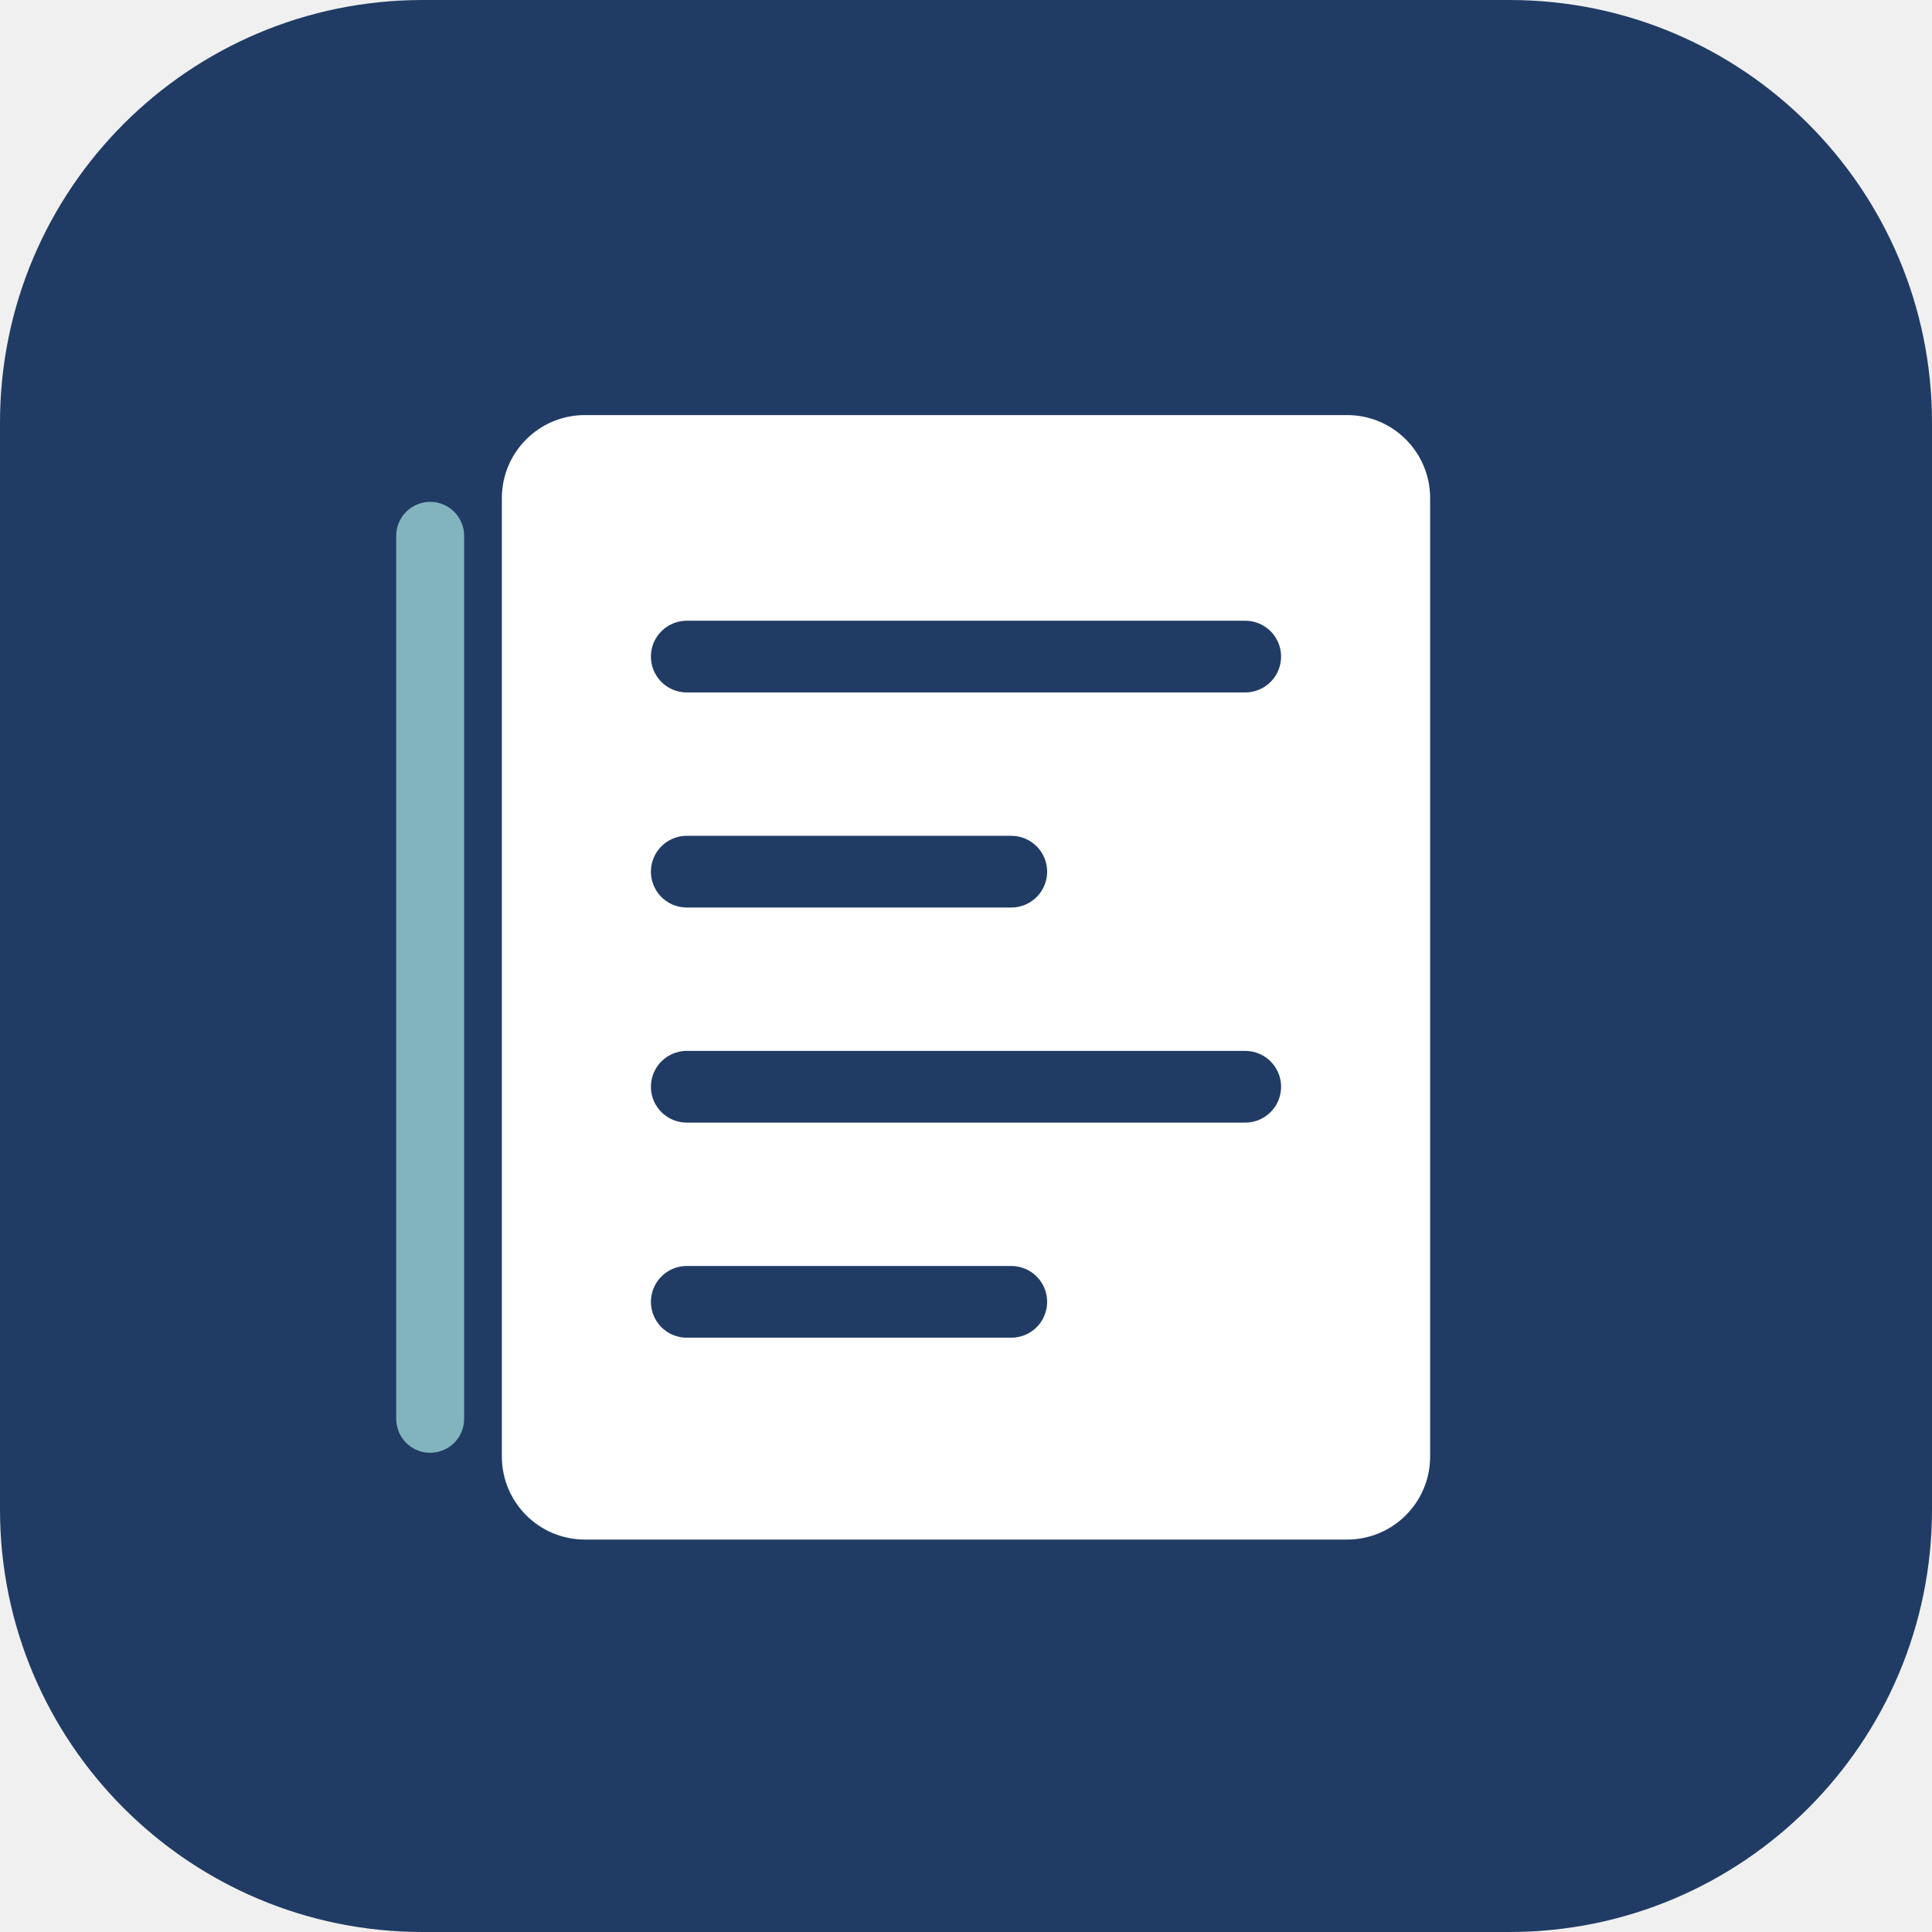
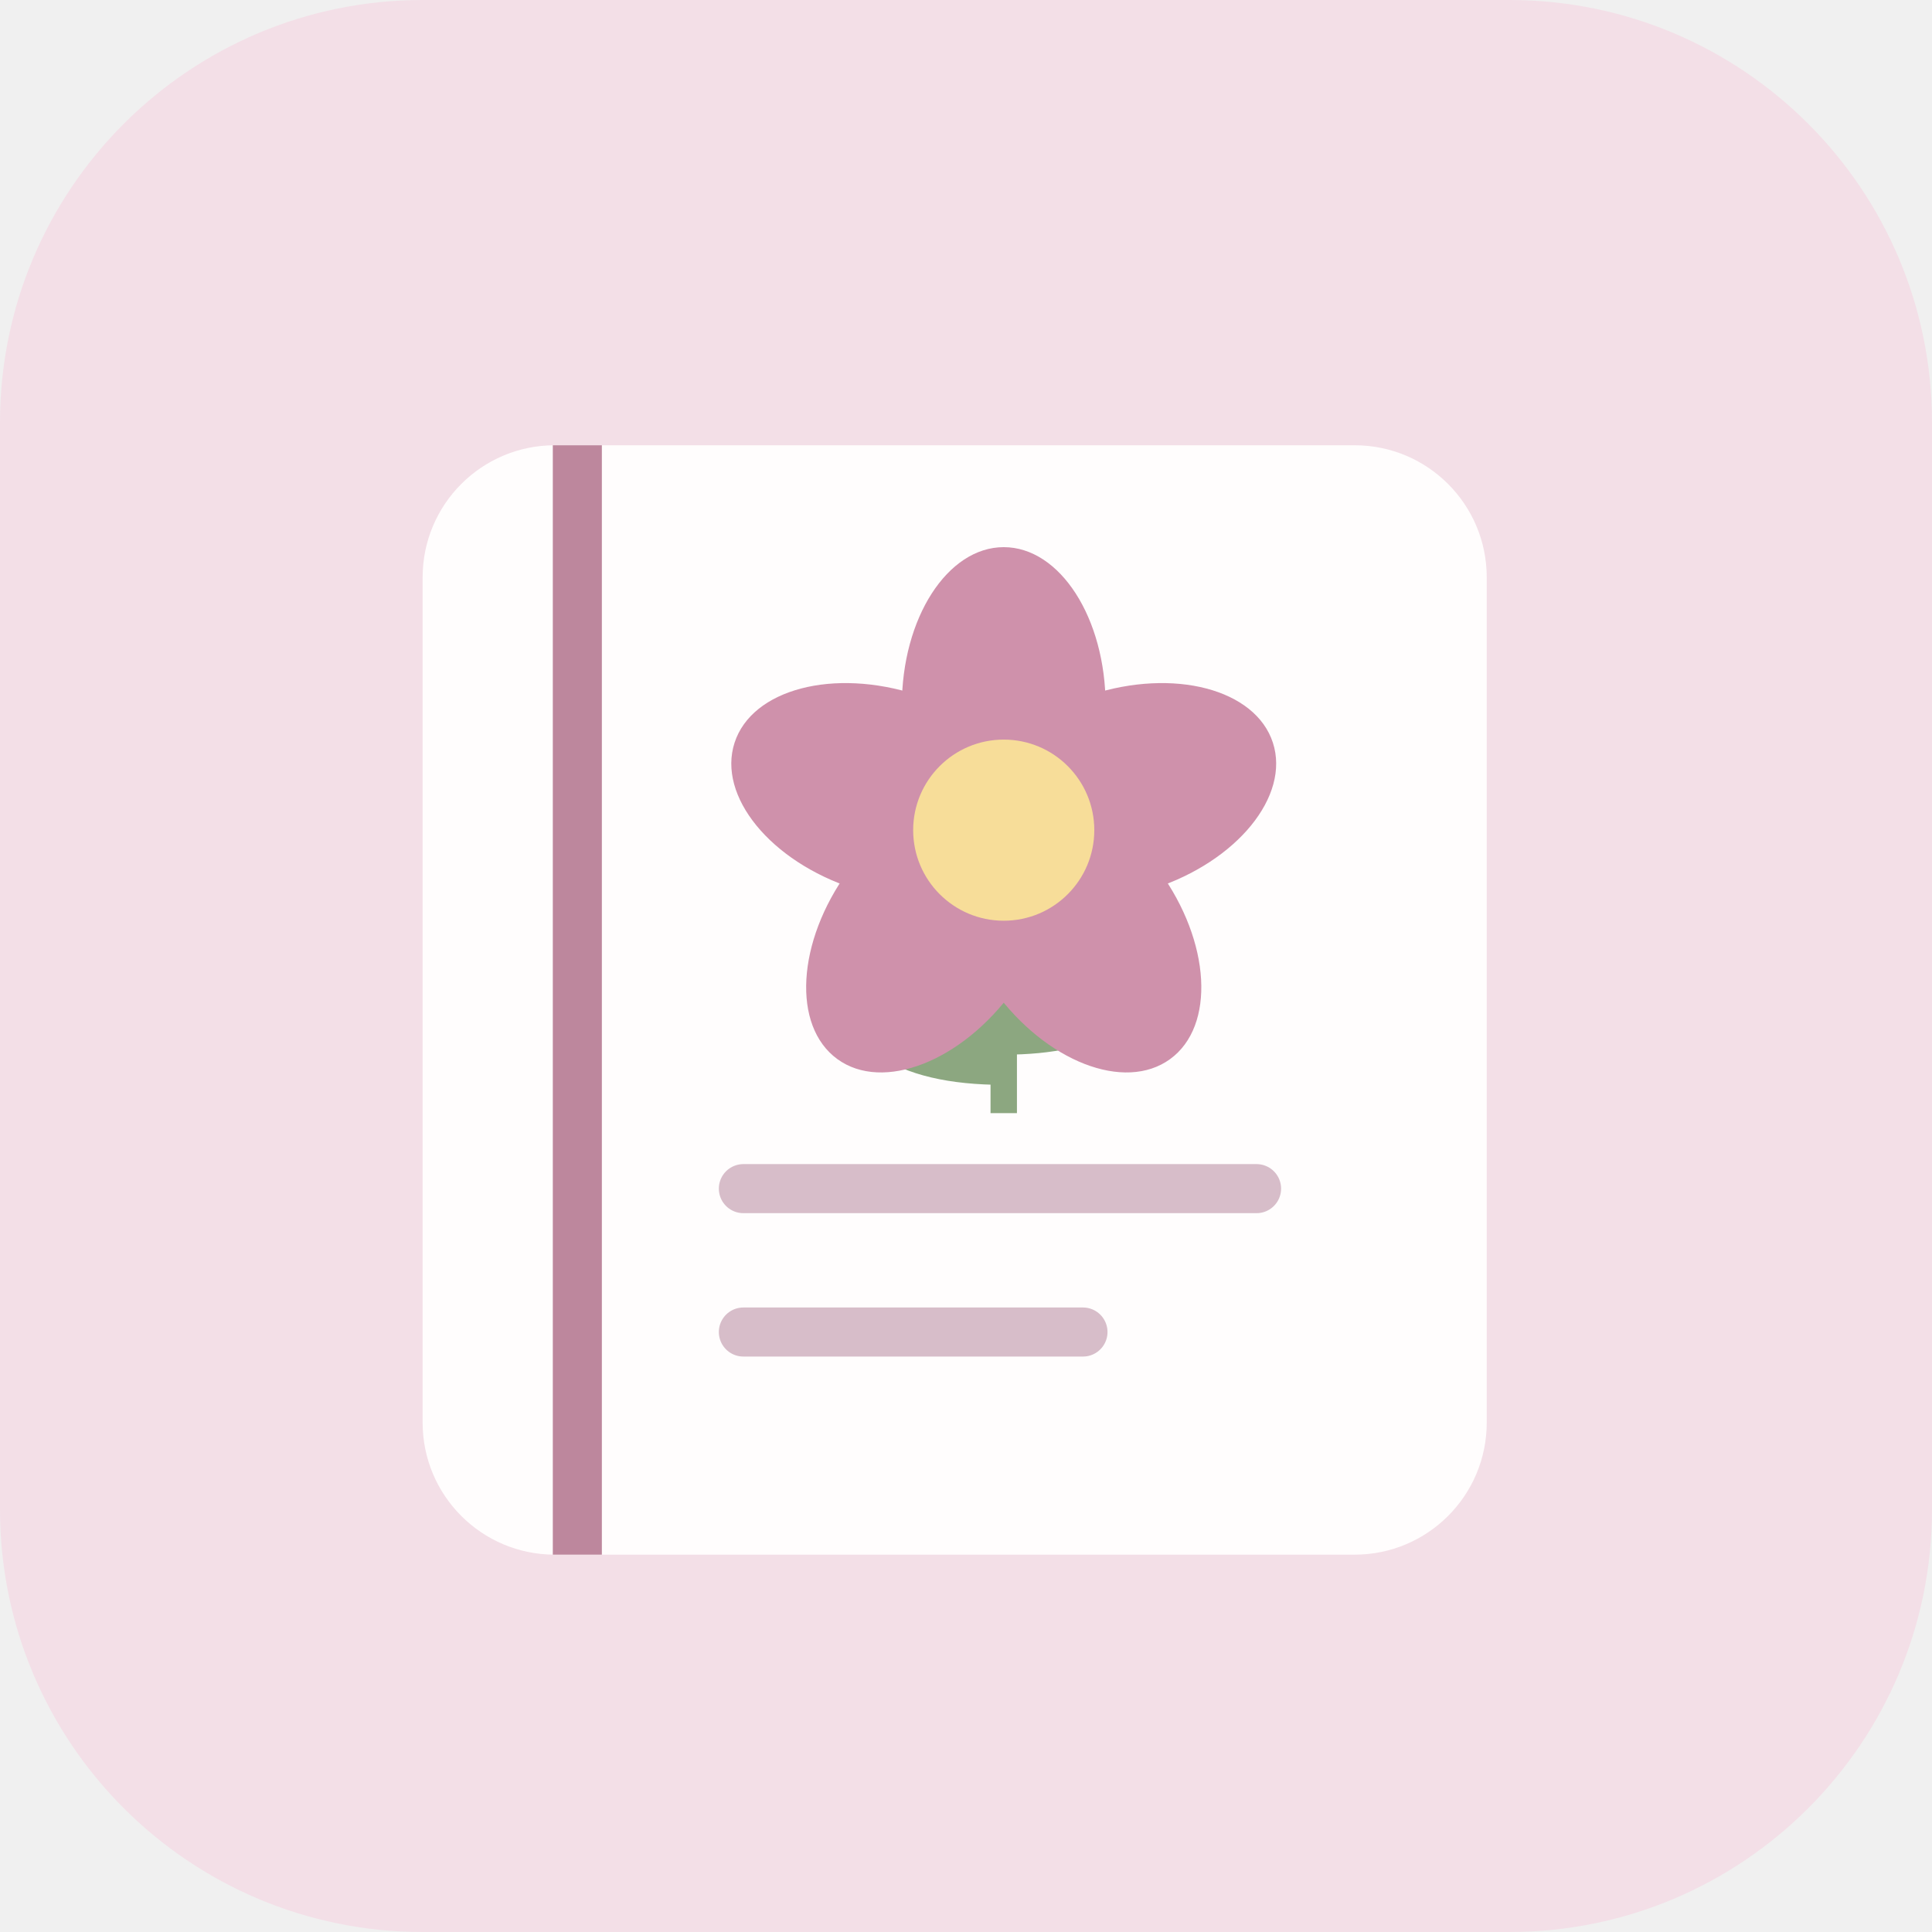
- <svg xmlns="http://www.w3.org/2000/svg" width="512" height="512" viewBox="0 0 512 512">
-   <rect width="512" height="512" rx="112" fill="#203c65" />
-   <rect x="133" y="110" width="246" height="298" rx="22" fill="#fff" />
-   <path d="M182 174h148M182 231h86M182 288h148M182 345h86" stroke="#203c65" stroke-width="19" stroke-linecap="round" />
-   <path d="M114 142v234" stroke="#82b4bd" stroke-width="18" stroke-linecap="round" />
+ <svg xmlns="http://www.w3.org/2000/svg" viewBox="0 0 512 512">
+   <rect width="512" height="512" rx="112" fill="#f3dfe7" />
+   <rect x="112" y="118" width="282" height="294" rx="35" fill="#fffdfd" />
+   <path d="M153 118v294" stroke="#bd879d" stroke-width="13" />
+   <path d="M197 315h136M197 353h90" stroke="#d7bdc9" stroke-width="13" stroke-linecap="round" />
+   <path d="M266 263v32m0-11q-42 0-43-30q34-3 43 30m0-8q38 0 41-26q-34-2-41 26" fill="#8ca780" stroke="#8ca780" stroke-width="7" stroke-linejoin="round" />
+   <g fill="#cf91ab">
+     <ellipse cx="266" cy="187" rx="27" ry="42" />
+     <ellipse cx="266" cy="187" rx="27" ry="42" transform="rotate(72 266 220)" />
+     <ellipse cx="266" cy="187" rx="27" ry="42" transform="rotate(144 266 220)" />
+     <ellipse cx="266" cy="187" rx="27" ry="42" transform="rotate(216 266 220)" />
+     <ellipse cx="266" cy="187" rx="27" ry="42" transform="rotate(288 266 220)" />
+   </g>
+   <circle cx="266" cy="220" r="24" fill="#f7dd99" />
</svg>
